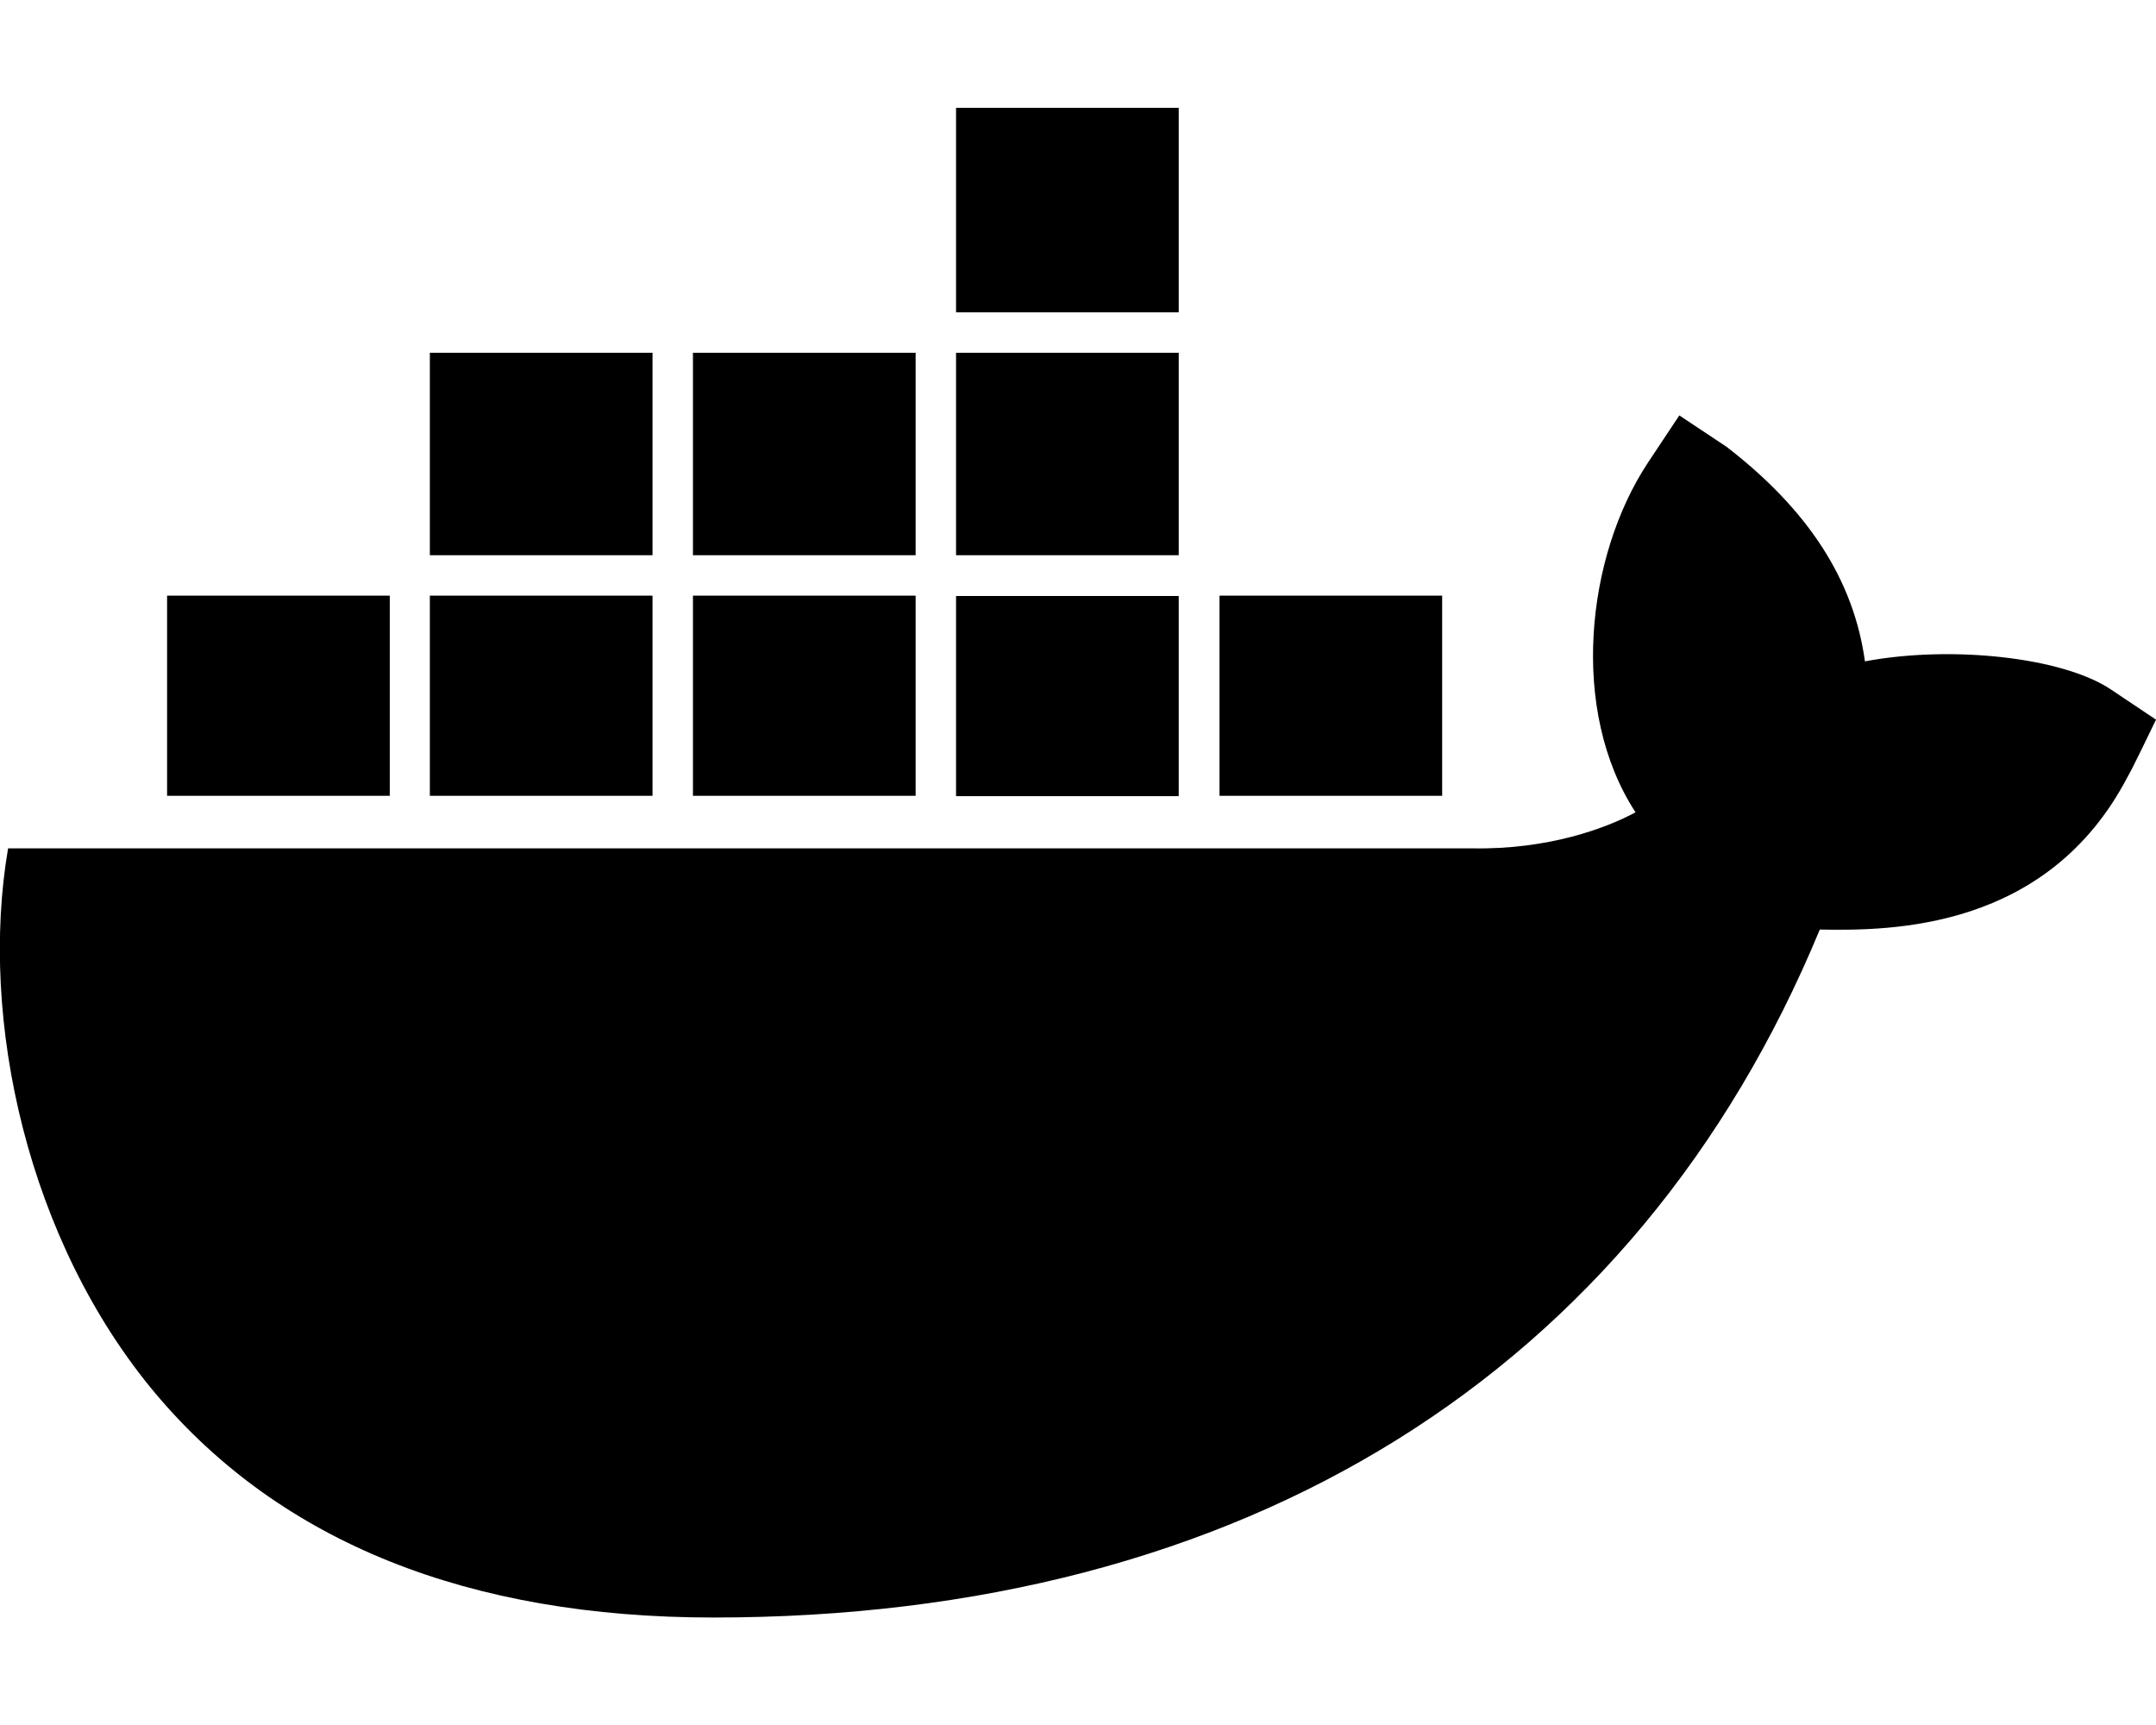
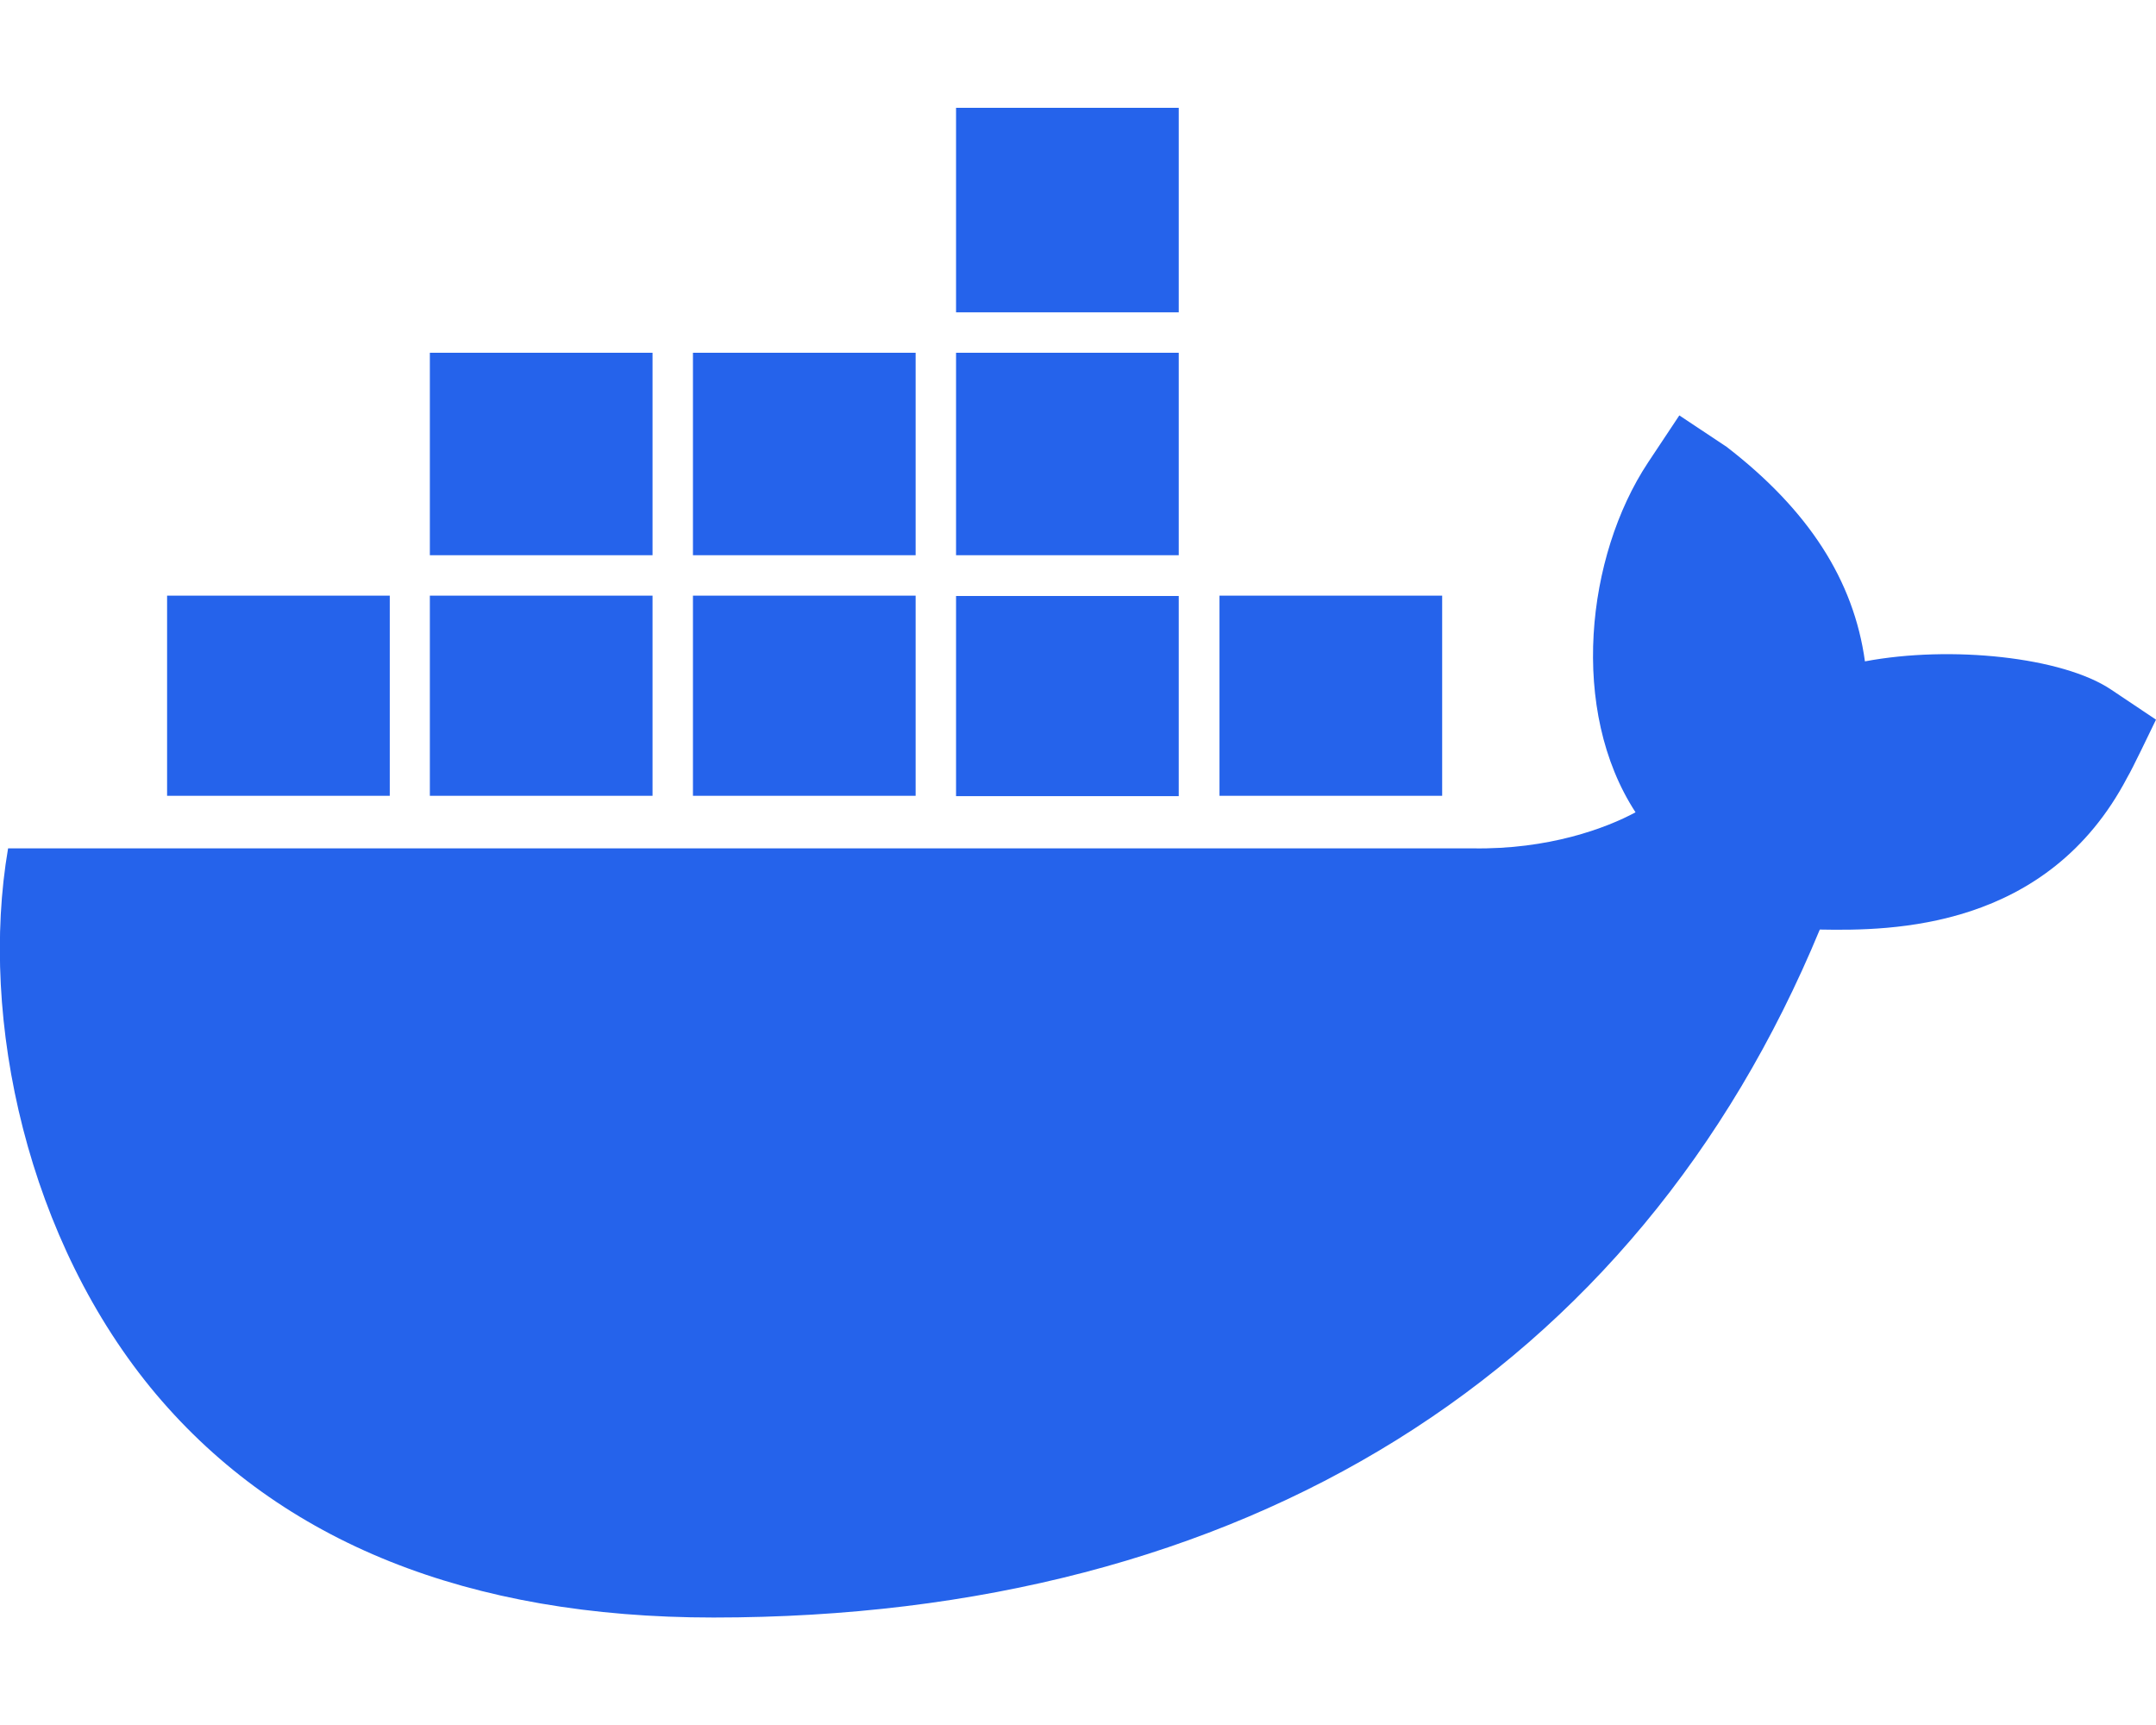
- <svg xmlns="http://www.w3.org/2000/svg" viewBox="0 0 640 512">
+ <svg xmlns="http://www.w3.org/2000/svg" viewBox="0 0 640 512" fill="#2563eb">
  <path d="M349.9 236.3h-66.1v-59.4h66.1v59.4zm0-204.3h-66.1v60.7h66.1V32zm78.2 144.8H362v59.4h66.1v-59.4zm-156.3-72.1h-66.1v60.1h66.1v-60.1zm78.1 0h-66.1v60.1h66.1v-60.1zm276.8 100c-14.4-9.7-47.6-13.2-73.1-8.4-3.3-24-16.7-44.9-41.1-63.7l-14-9.3-9.3 14c-18.4 27.8-23.4 73.6-3.7 103.8-8.7 4.7-25.8 11.1-48.4 10.7H2.4c-8.7 50.8 5.8 116.8 44 162.1 37.1 43.9 92.7 66.2 165.4 66.2 157.4 0 273.9-72.5 328.4-204.2 21.4.4 67.6.1 91.3-45.2 1.5-2.5 6.6-13.2 8.5-17.1l-13.3-8.9zm-511.1-27.9h-66v59.4h66.1v-59.4zm78.1 0h-66.1v59.4h66.1v-59.4zm78.1 0h-66.1v59.4h66.1v-59.4zm-78.1-72.1h-66.1v60.1h66.1v-60.1z" />
</svg>
